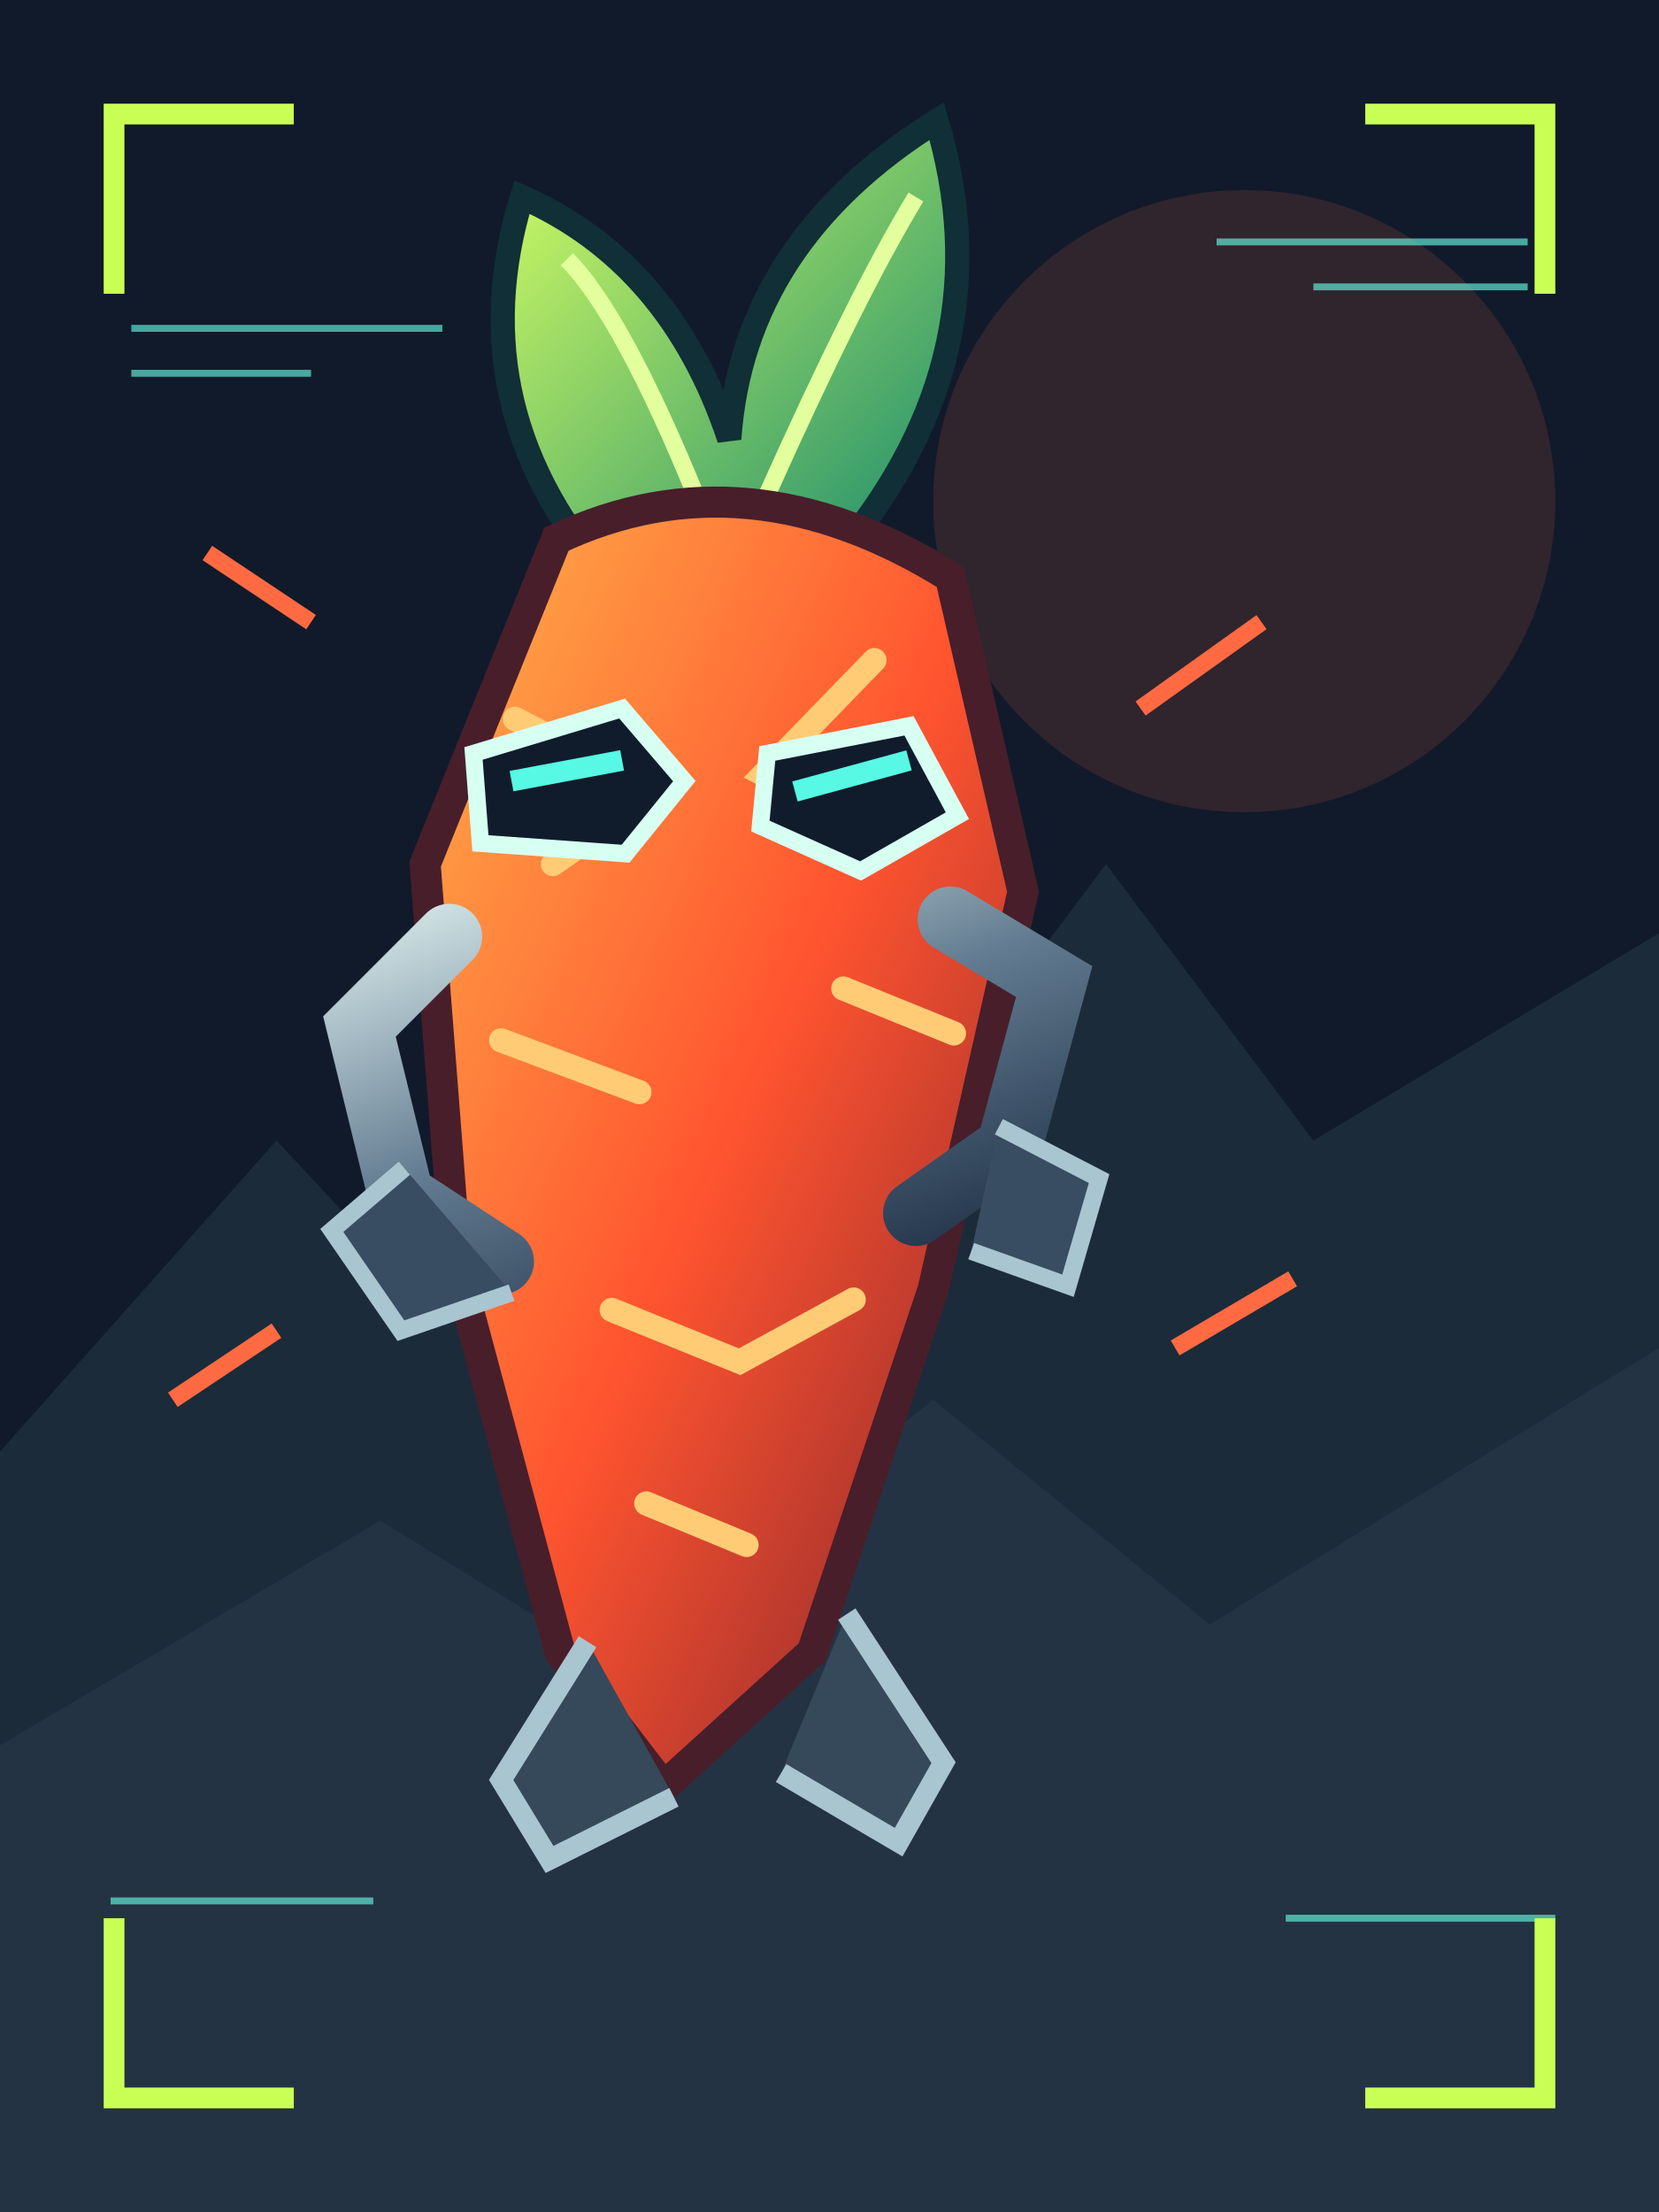
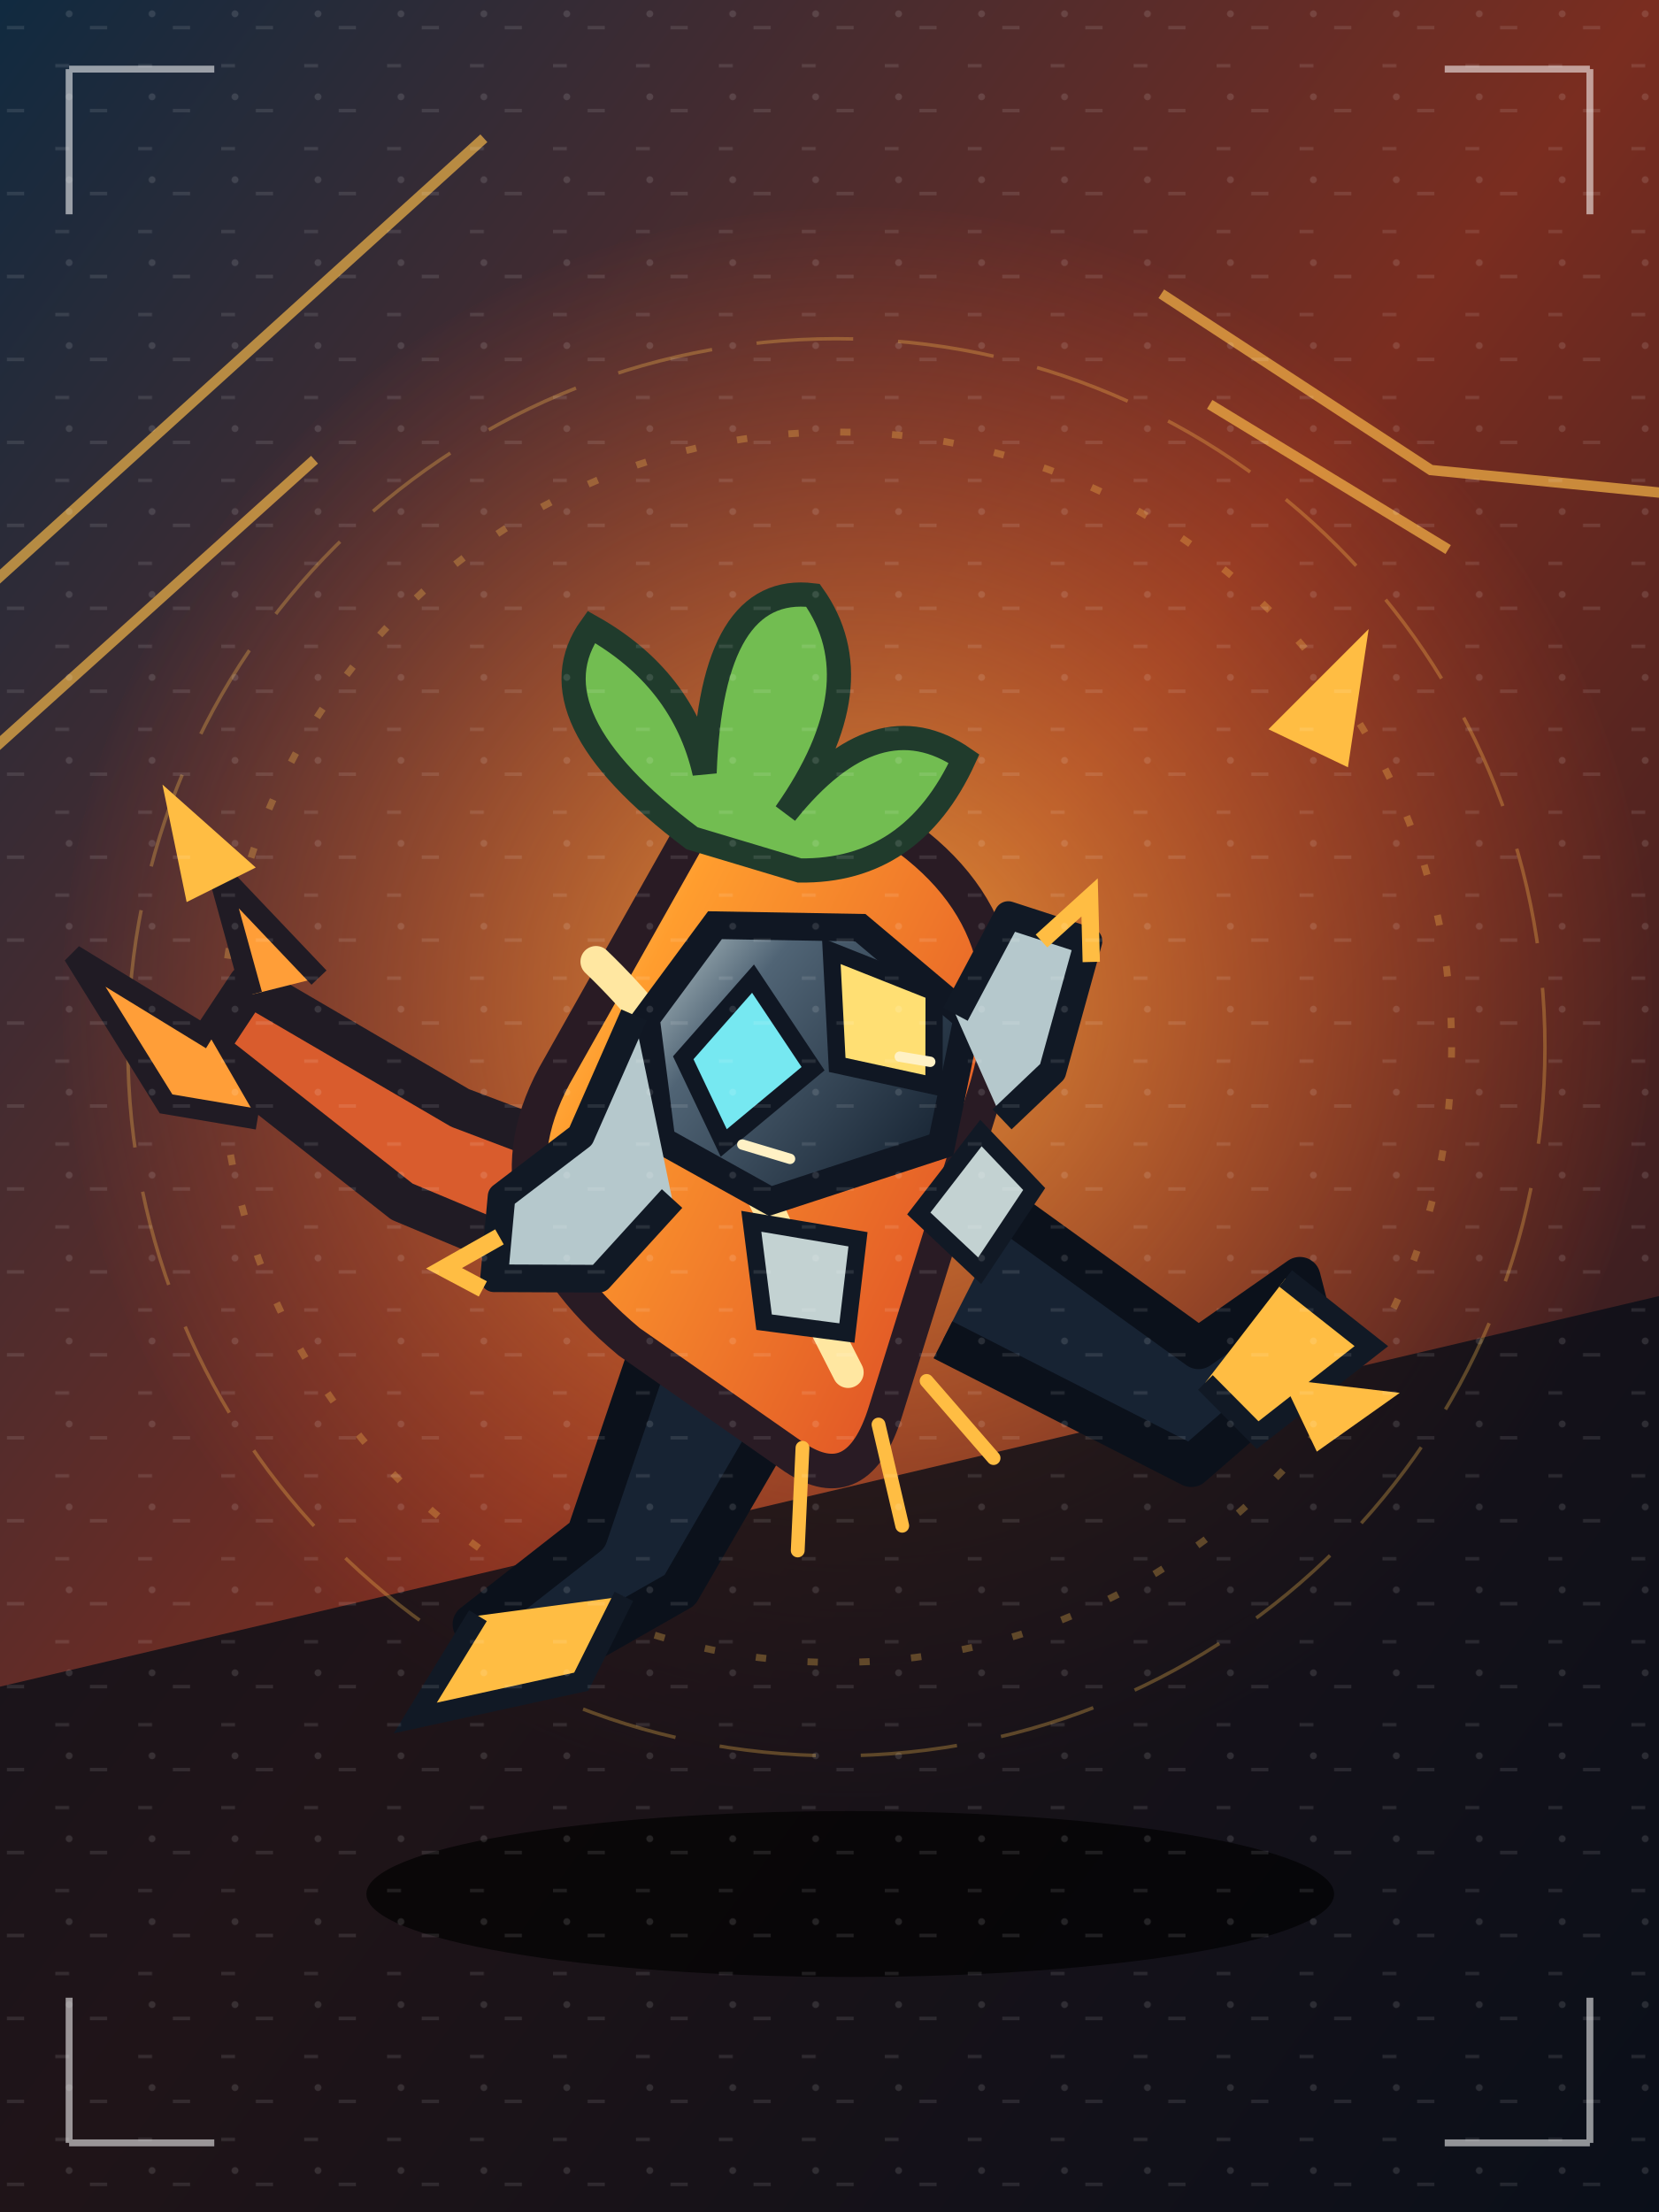
<svg xmlns="http://www.w3.org/2000/svg" width="480" height="640" viewBox="0 0 480 640">
  <defs>
-     <linearGradient id="g" x2="1" y2="1">
-       <stop stop-color="#ffb34b" />
-       <stop offset=".5" stop-color="#ff542f" />
-       <stop offset="1" stop-color="#761f2d" />
+     <linearGradient id="bg" x2="1" y2="1">
+       <stop stop-color="#102a40" />
+       <stop offset=".5" stop-color="#7a2d20" />
+       <stop offset="1" stop-color="#101421" />
    </linearGradient>
-     <linearGradient id="leaf" x2="1" y2="1">
-       <stop stop-color="#d8ff62" />
-       <stop offset="1" stop-color="#14876e" />
+     <linearGradient id="root" x1="0" y1="0" x2=".8" y2="1">
+       <stop stop-color="#ffe17c" />
+       <stop offset=".3" stop-color="#ff9d2e" />
+       <stop offset="1" stop-color="#d94424" />
    </linearGradient>
-     <linearGradient id="metal" x2="0.8" y2="1">
-       <stop stop-color="#d5e7e8" />
-       <stop offset=".5" stop-color="#637c91" />
-       <stop offset="1" stop-color="#24364c" />
+     <linearGradient id="armor" x2=".8" y2="1">
+       <stop stop-color="#c8d7d7" />
+       <stop offset=".35" stop-color="#506475" />
+       <stop offset="1" stop-color="#182534" />
    </linearGradient>
+     <radialGradient id="halo">
+       <stop stop-color="#ffb23e" stop-opacity=".8" />
+       <stop offset="1" stop-color="#ff572b" stop-opacity="0" />
+     </radialGradient>
+     <pattern id="grain" width="24" height="24" patternUnits="userSpaceOnUse">
+       <path d="M2 8h5M16 19h4" stroke="#fff" stroke-opacity=".1" />
+       <circle cx="20" cy="4" r="1" fill="#fff" fill-opacity=".12" />
+     </pattern>
  </defs>
-   <path d="M0 0H480V640H0Z" fill="#111a2a" />
-   <path d="M0 420L80 330 122 375 184 282 245 350 320 250 380 330 480 270V640H0Z" fill="#1b2b3a" />
-   <path d="M0 505L110 440 175 480 270 405 350 470 480 390V640H0Z" fill="#243343" />
-   <circle cx="360" cy="145" r="90" fill="#ff633c" opacity=".13" />
-   <path d="M38 95H128M38 108H90M352 70H442M380 83H442M32 550H108M372 555H450" stroke="#63f4df" stroke-width="2" opacity=".65" />
-   <path d="M178 170Q132 119 151 57Q194 76 211 127Q215 70 271 35Q291 102 244 159" fill="url(#leaf)" stroke="#102f36" stroke-width="7" />
-   <path d="M202 145Q180 91 164 75M222 143Q248 85 265 57" fill="none" stroke="#e3ff9d" stroke-width="5" />
-   <path d="M161 156Q216 130 275 167L296 258 270 373 235 478 192 517 162 478 132 366 123 250Z" fill="url(#g)" stroke="#481e2b" stroke-width="9" />
-   <path d="M149 208L190 229 160 250M253 191L221 224 261 244M145 301L185 316M244 286L276 299M177 379L214 394 247 376M187 435L216 447" fill="none" stroke="#ffcc75" stroke-width="7" stroke-linecap="round" />
-   <path d="M137 218L180 205 198 226 181 247 139 244ZM222 218L263 210 277 236 249 252 220 239Z" fill="#101c2b" stroke="#d7fff2" stroke-width="5" />
-   <path d="M148 226L180 220M230 229L263 220" stroke="#57f9e4" stroke-width="6" />
-   <path d="M130 271L104 297 116 346 145 365M275 266L305 284 292 332 265 351" fill="none" stroke="url(#metal)" stroke-width="19" stroke-linecap="round" />
-   <path d="M117 338L96 356 116 385 148 374M289 326L318 341 309 372 281 362" fill="#384d61" stroke="#a9c5d0" stroke-width="5" />
-   <path d="M170 475L145 515 159 538 195 520M245 467L273 510 260 533 226 513" fill="#35495b" stroke="#a9c5d0" stroke-width="6" />
-   <path d="M90 180L60 160M330 205L365 180M80 385L50 405M340 390L374 370" stroke="#ff6a43" stroke-width="5" />
-   <path d="M30 30H85V36H36V85H30ZM450 30H395V36H444V85H450ZM30 610H85V604H36V555H30ZM450 610H395V604H444V555H450Z" fill="#c9ff55" />
+   <rect width="480" height="640" fill="url(#bg)" />
+   <circle cx="248" cy="290" r="230" fill="url(#halo)" />
+   <path d="M-30 194L140 40M-20 233L91 133M336 85l78 51 71 7M350 117l69 42" fill="none" stroke="#ffbe4a" stroke-width="3" opacity=".65" />
+   <path d="M0 488L480 375V640H0Z" fill="#090e17" opacity=".8" />
+   <g fill="none" stroke="#ffc34f" opacity=".3">
+     <circle cx="242" cy="303" r="178" stroke-dasharray="3 12" stroke-width="2" />
+     <circle cx="242" cy="303" r="205" stroke-dasharray="28 13" />
+   </g>
+   <ellipse cx="246" cy="548" rx="140" ry="24" fill="#000" opacity=".65" />
+   <g transform="translate(245 324) rotate(-17)">
+     <path d="M-53 5L-106 -36L-154 -88L-171 -74L-130 -15L-71 34Z" fill="#d95c2d" stroke="#201b24" stroke-width="12" stroke-linejoin="round" />
+     <path d="M-169 -76l-31 -35 13 49 24 12M-154 -85l1 -37 19 38" fill="#ff9e38" stroke="#201b24" stroke-width="6" />
+     <path d="M-66 36L-107 93L-146 108L-135 127L-86 116L-30 64M37 39L78 93L112 82L111 105L66 125L8 69" fill="#172333" stroke="#0b111b" stroke-width="12" stroke-linejoin="round" />
+     <path d="M-144 106l-26 23 49 4 19-20M108 81l18 26-39 15-10-19" fill="#ffbd43" stroke="#111925" stroke-width="6" />
+     <path d="M-75 -39Q-111 -6 -79 43L-43 89Q-29 106 -14 84L40 5Q72 -41 32 -83L-12 -99Z" fill="url(#root)" stroke="#291b24" stroke-width="10" />
+     <path d="M-56 -65Q-33 -24 -27 36L-21 70" fill="none" stroke="#ffe7a1" stroke-width="9" stroke-linecap="round" />
+     <path d="M-19 -91Q-54 -139 -29 -158Q-8 -136 -10 -108Q8 -160 35 -148Q45 -118 9 -90Q44 -114 63 -90Q39 -63 8 -73Z" fill="#72bd51" stroke="#203b2c" stroke-width="7" />
+     <path d="M-47 -45L-20 -65L20 -52L42 -18L24 15L-28 16L-53 -10Z" fill="url(#armor)" stroke="#101723" stroke-width="8" />
+     <path d="M-40 -31L-14 -47L-5 -17L-36 -4Z" fill="#76e8f1" stroke="#101723" stroke-width="5" />
+     <path d="M10 -48L35 -28L27 -2L2 -16Z" fill="#ffdf73" stroke="#101723" stroke-width="5" />
+     <path d="M-35 20L-7 34L-18 59L-40 49ZM12 32L36 15L46 35L24 53Z" fill="#c3d2d2" stroke="#111925" stroke-width="5" />
+     <path d="M-50 -47L-75 -18L-102 -8L-111 14L-82 23L-55 7M39 -20L62 -43L82 -29L61 4L43 13" fill="#b5c8cc" stroke="#111925" stroke-width="8" stroke-linejoin="round" />
+     <path d="M-106 3l-18 4 9 9M69 -33l17 -8 -5 18" fill="none" stroke="#ffbd43" stroke-width="5" />
+     <path d="M-40 87l-10 28M-17 87l-2 30M0 79l12 27" stroke="#ffbd43" stroke-width="4" stroke-linecap="round" />
+     <path d="M-31 -2l12 8M20 -13l8 4" stroke="#fff1c5" stroke-width="3" stroke-linecap="round" />
+   </g>
+   <g fill="#ffbd43">
+     <path d="M74 251l-27 -24 7 34Z" />
+     <path d="M367 211l29 -29 -6 40Z" />
+     <path d="M371 399l34 4 -24 17Z" />
+   </g>
+   <rect width="480" height="640" fill="url(#grain)" />
+   <path d="M20 20h42M20 20v42M460 20h-42M460 20v42M20 620h42M20 620v-42M460 620h-42M460 620v-42" fill="none" stroke="#fff" stroke-opacity=".55" stroke-width="2" />
</svg>
